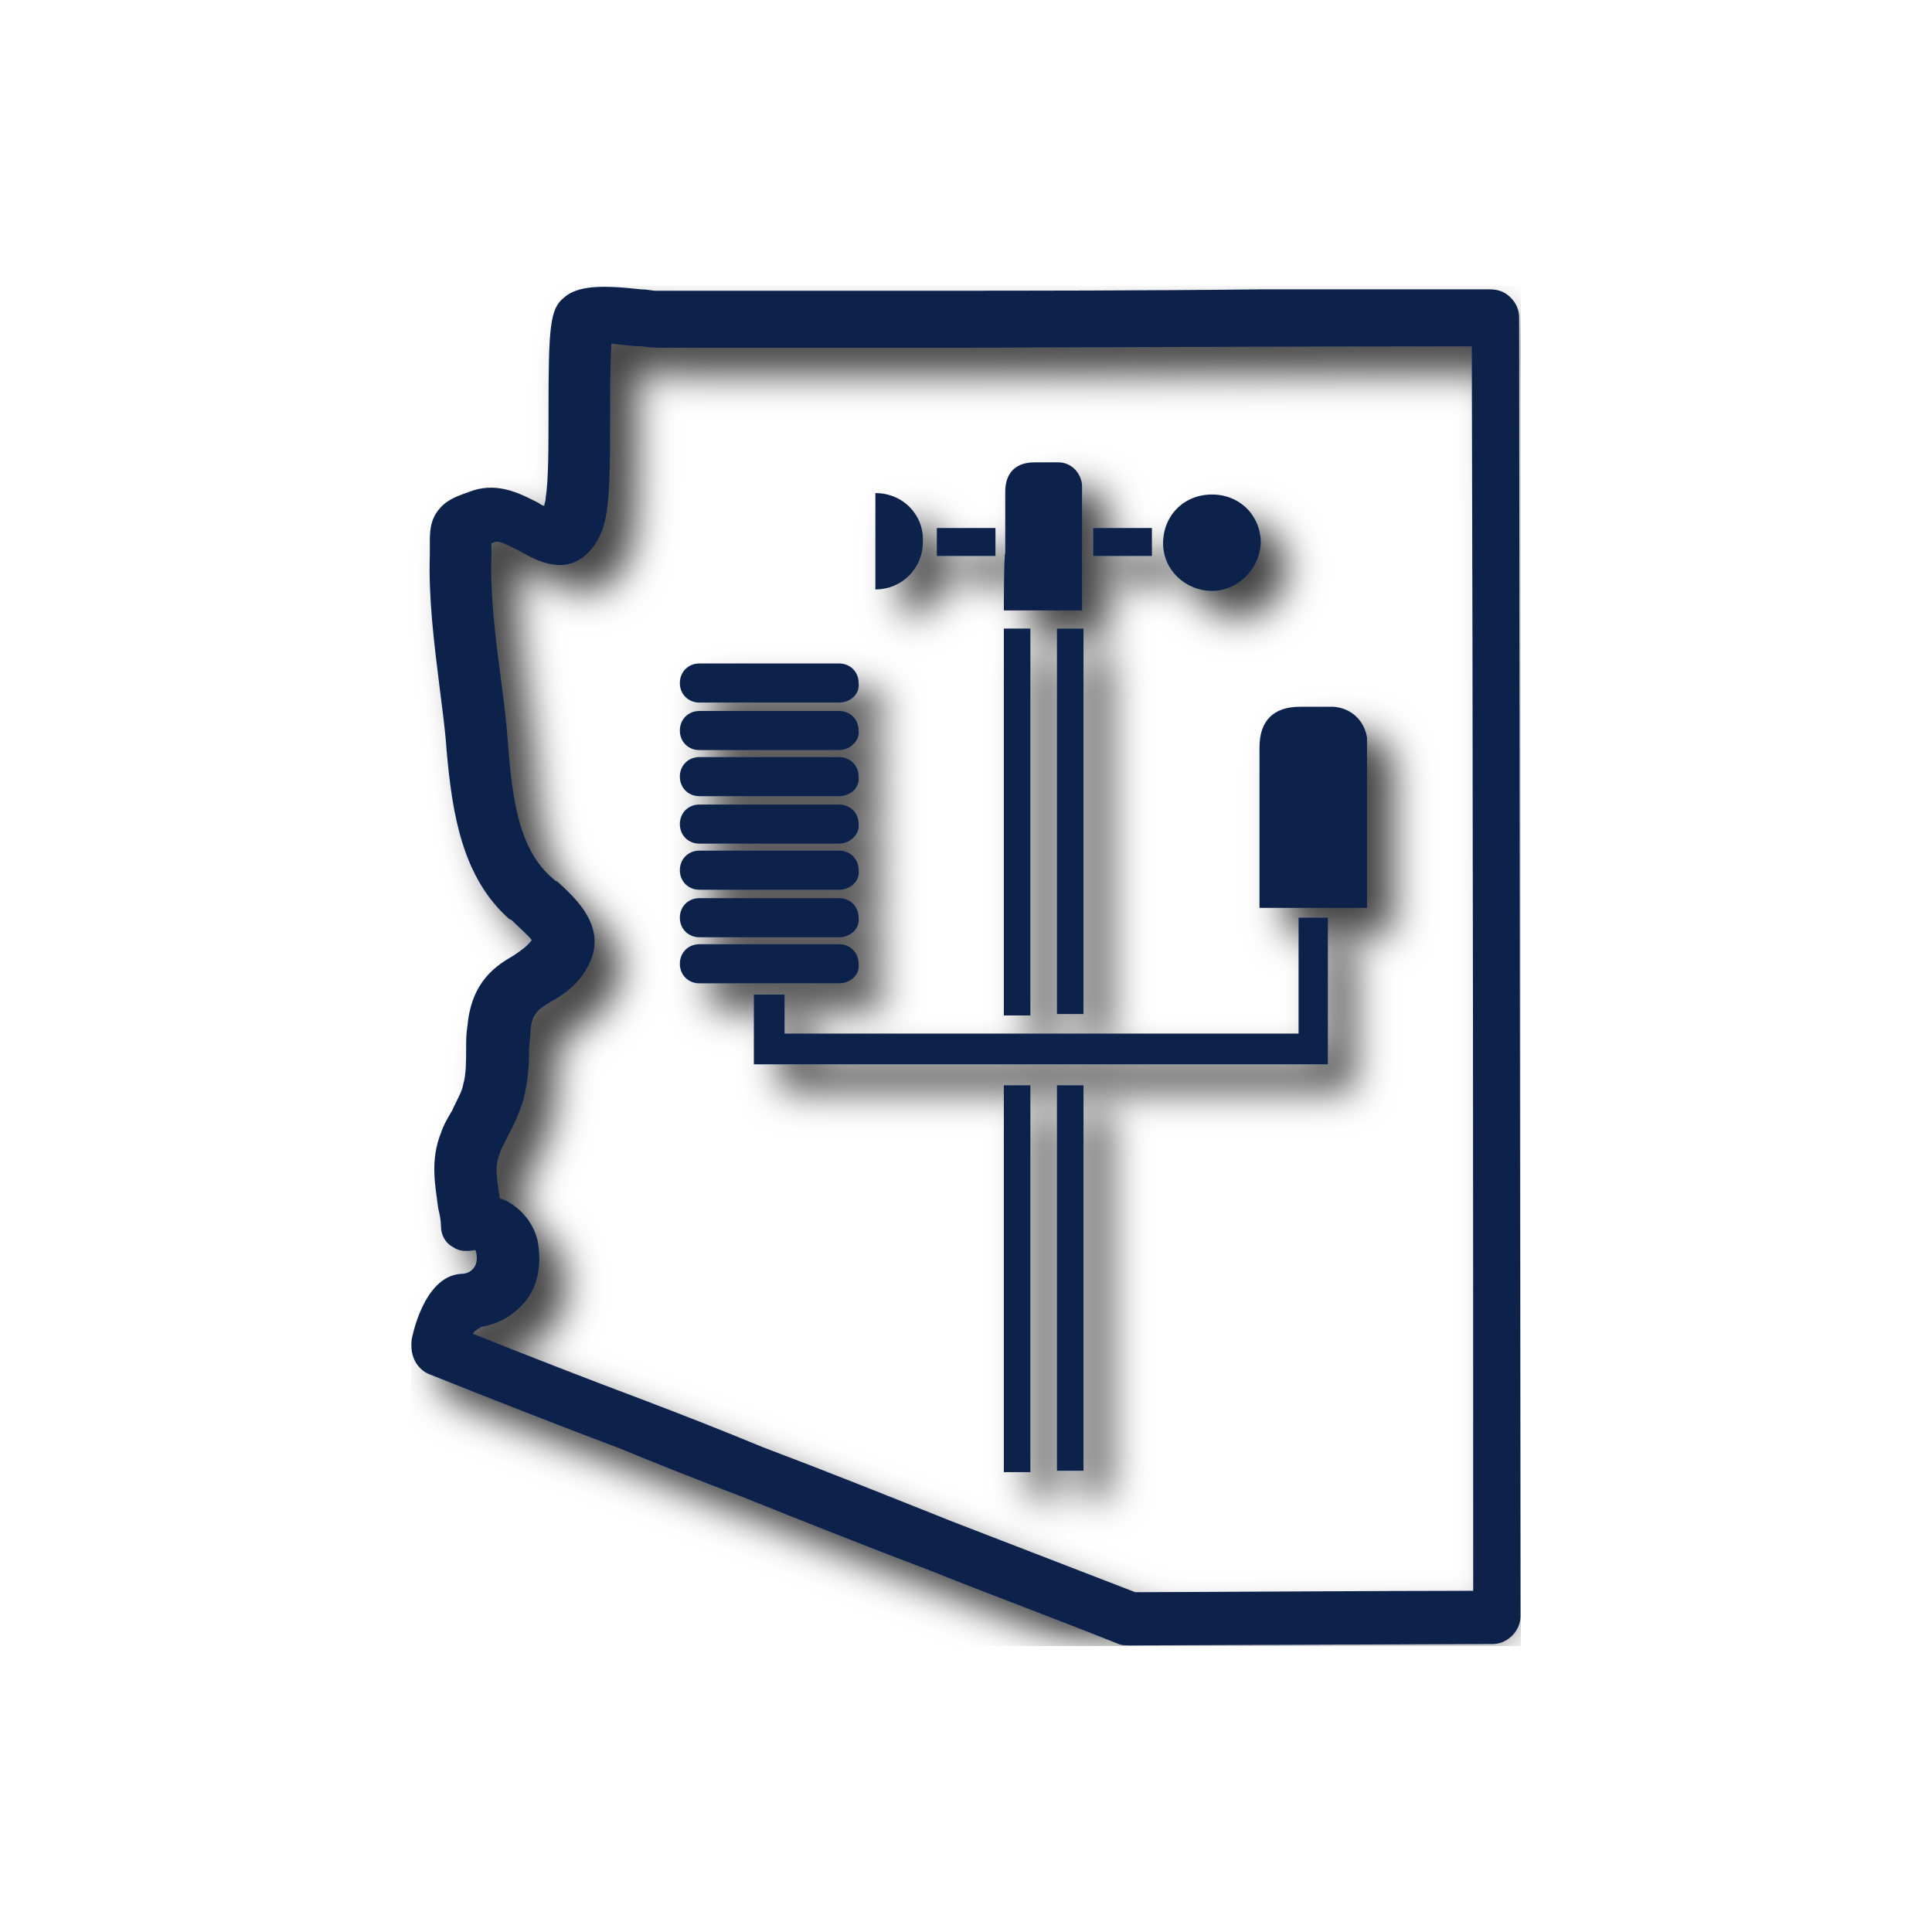
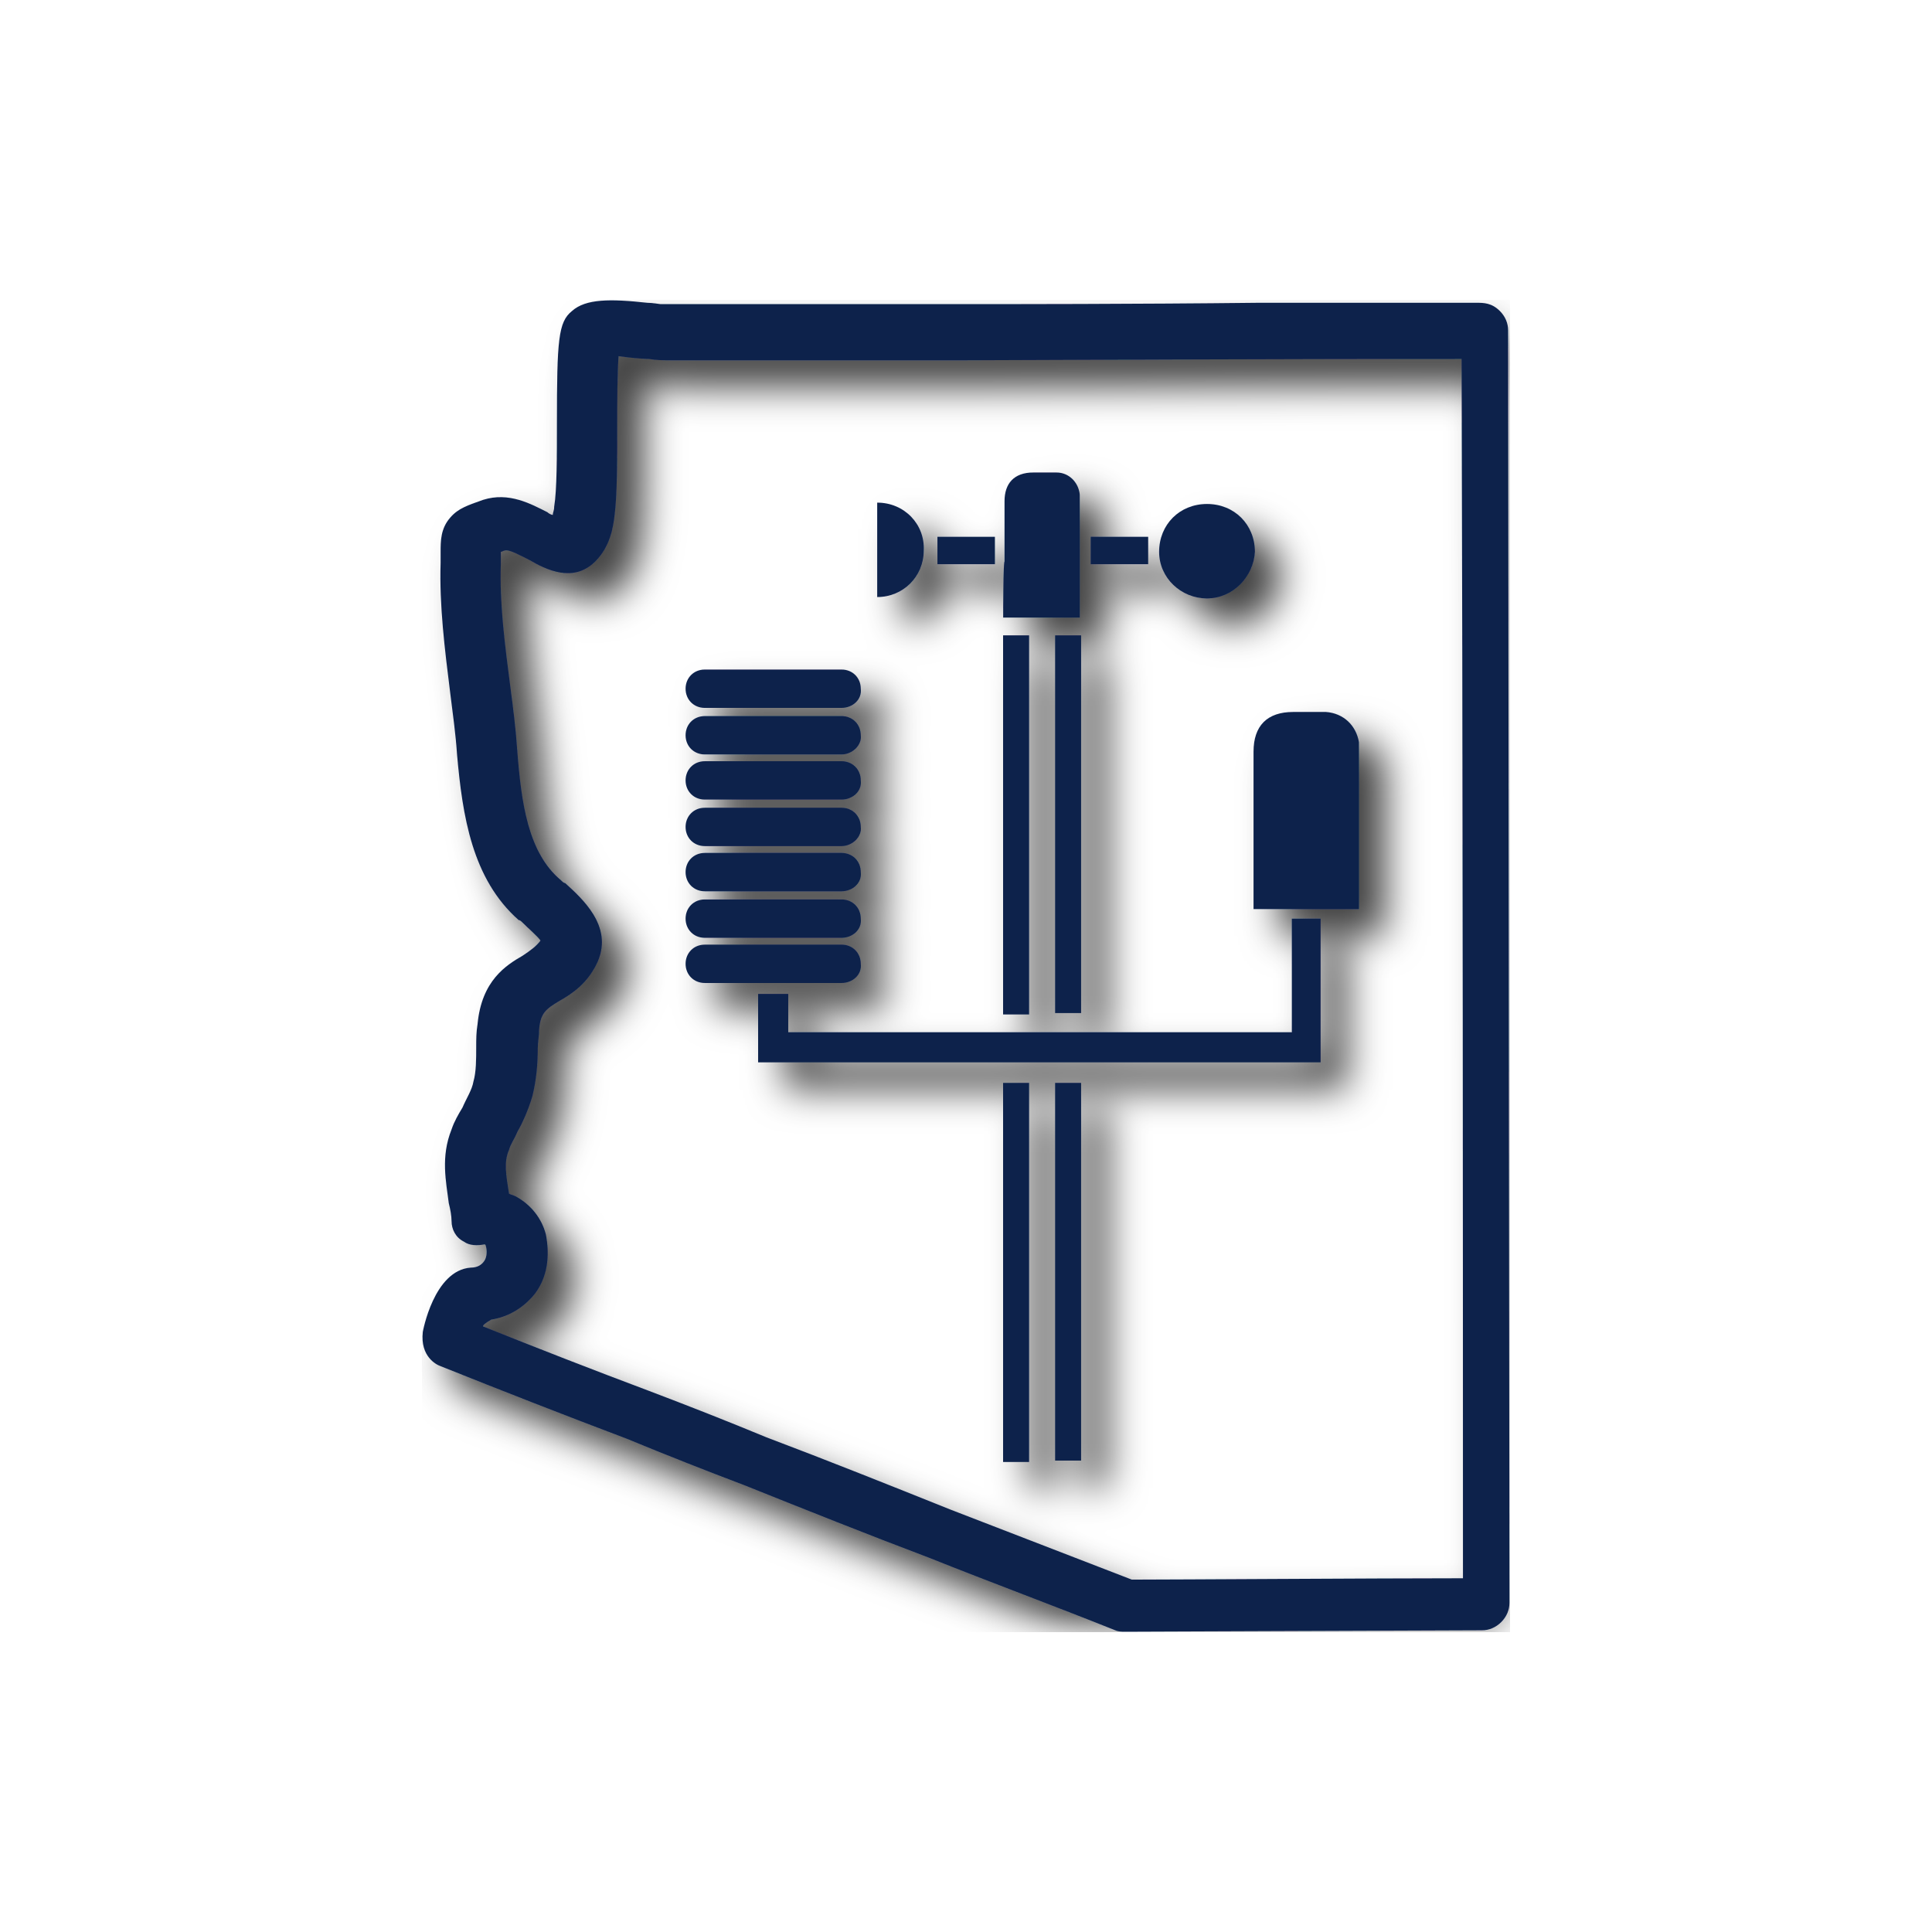
<svg xmlns="http://www.w3.org/2000/svg" id="Layer_1" data-name="Layer 1" viewBox="0 0 511.92 511.92">
  <defs>
-     <filter id="drop-shadow-1" x="109" y="75.96" width="293.92" height="360" filterUnits="userSpaceOnUse">
+     <filter id="drop-shadow-1" x="111.96" y="79.58" width="288" height="352.75" filterUnits="userSpaceOnUse">
      <feOffset dx="7" dy="7" />
      <feGaussianBlur result="blur" stdDeviation="5" />
      <feFlood flood-color="#000" flood-opacity=".75" />
      <feComposite in2="blur" operator="in" />
      <feComposite in="SourceGraphic" />
    </filter>
  </defs>
  <rect width="511.92" height="511.92" style="fill: #fff;" />
  <g style="filter: url(#drop-shadow-1);">
-     <path d="M298.93,435.96c-.74,0-1.85,0-2.59-.37-16.65-6.66-33.68-12.95-50.33-19.61-16.65-6.29-33.31-12.95-49.96-19.61-10.73-4.07-21.09-8.14-31.83-12.58-16.65-6.29-33.68-12.95-50.33-19.61-1.11-.37-5.55-2.59-4.81-9.25,0,0,2.96-16.65,12.95-17.39,1.85,0,2.96-.74,3.7-1.85.74-1.11.74-2.96.37-4.07,0,0,0-.37-.37-.37-1.85.37-4.07.37-5.55-.74-2.22-1.11-3.33-3.33-3.33-5.55,0-1.48-.37-3.33-.74-4.81-.74-5.92-2.22-12.58.74-19.98.74-2.22,1.85-4.07,2.96-5.92,1.11-2.59,2.59-4.81,2.96-7.03.74-2.59.74-5.92.74-9.25,0-2.22,0-4.07.37-6.29,1.11-11.84,7.77-15.91,12.21-18.5,2.22-1.48,3.7-2.59,4.81-4.07-.74-1.11-3.33-3.33-4.81-4.81-.37-.37-.74-.74-1.11-.74-12.58-11.1-15.17-28.13-16.65-44.78-.37-5.55-1.11-10.73-1.85-16.65-1.48-11.84-2.96-23.68-2.59-35.16v-2.96c0-2.96,0-6.29,2.59-9.25,2.22-2.59,4.81-3.33,8.88-4.81h0c7.03-2.22,12.95,1.11,17.39,3.33.37.37,1.11.74,1.48.74,0-.74.37-1.11.37-2.22.74-4.44.74-13.69.74-22.57,0-22.57.37-27.39,4.07-30.35,3.7-3.33,10.36-3.33,20.35-2.22,1.48,0,3.33.37,3.7.37h79.93c13.32,0,49.22,0,81.41-.37h59.21c1.85,0,4.07,0,6.29,2.22,1.48,1.48,2.22,3.33,2.22,5.18h0l.37,344.16c0,1.85-.74,3.7-2.22,5.18-1.48,1.48-3.33,2.22-5.18,2.22-9.99,0-87.71.37-96.59.37h0ZM125.37,353.43c14.8,5.92,29.98,11.84,44.78,17.39,10.73,4.07,21.09,8.14,31.83,12.58,16.65,6.29,33.31,12.95,49.96,19.61,16.28,6.29,32.57,12.58,48.85,18.87,11.1,0,67.35-.37,89.56-.37,0-243.87-.37-311.23-.37-329.73-12.58,0-46.63,0-134.7.37h-79.93c-1.11,0-2.96,0-5.18-.37-1.85,0-5.55-.37-8.14-.74-.37,4.81-.37,12.95-.37,18.87,0,9.62,0,18.87-.74,24.42-.37,2.96-1.11,8.14-5.18,12.21-5.92,5.92-13.32,2.22-17.76-.37-2.22-1.11-5.55-2.96-6.66-2.59h0c-.37,0-.74.37-1.11.37v3.33c-.37,10.73,1.11,21.83,2.59,33.31.74,5.55,1.48,11.47,1.85,17.02,1.11,14.43,2.96,27.76,11.84,35.16.37.37.74.74,1.11.74,4.44,4.07,12.95,11.47,8.88,21.09-2.59,5.92-7.03,8.88-10.36,10.73-3.7,2.22-5.18,3.33-5.55,7.77,0,1.85-.37,3.33-.37,5.18,0,4.07-.37,8.51-1.48,12.95-1.11,3.7-2.59,7.03-4.07,9.62-.74,1.85-1.85,3.33-2.22,4.81-1.48,3.33-.74,7.03,0,11.84.74.37,1.11.37,1.85.74,4.07,2.22,7.03,5.92,8.14,10.36,1.11,5.92.37,11.47-2.96,15.91-2.96,3.7-7.03,6.29-11.84,7.03-1.85,1.11-2.22,1.48-2.22,1.85h0ZM158.67,91.06h0ZM162,87.73,389.6,84.4h0ZM389.6,84.4h0Z" style="fill: #0c234b;" />
+     <path d="M298.06,432.34c-.73,0-1.81,0-2.54-.36-16.32-6.53-33-12.69-49.32-19.22-16.32-6.16-32.64-12.69-48.95-19.22-10.52-3.99-20.67-7.98-31.19-12.33-16.32-6.16-33-12.69-49.32-19.22-1.09-.36-5.44-2.54-4.71-9.07,0,0,2.9-16.32,12.69-17.04,1.81,0,2.9-.73,3.63-1.81.73-1.09.73-2.9.36-3.99,0,0,0-.36-.36-.36-1.81.36-3.99.36-5.44-.73-2.18-1.09-3.26-3.26-3.26-5.44,0-1.45-.36-3.26-.73-4.71-.73-5.8-2.18-12.33.73-19.58.73-2.18,1.81-3.99,2.9-5.8,1.09-2.54,2.54-4.71,2.9-6.89.73-2.54.73-5.8.73-9.07,0-2.18,0-3.99.36-6.16,1.09-11.6,7.61-15.59,11.97-18.13,2.18-1.45,3.63-2.54,4.71-3.99-.73-1.09-3.26-3.26-4.71-4.71-.36-.36-.73-.73-1.09-.73-12.33-10.88-14.87-27.56-16.32-43.88-.36-5.44-1.09-10.52-1.81-16.32-1.45-11.6-2.9-23.21-2.54-34.45v-2.9c0-2.9,0-6.16,2.54-9.07,2.18-2.54,4.71-3.26,8.7-4.71h0c6.89-2.18,12.69,1.09,17.04,3.26.36.36,1.09.73,1.45.73,0-.73.36-1.09.36-2.18.73-4.35.73-13.42.73-22.12,0-22.12.36-26.83,3.99-29.73,3.63-3.26,10.15-3.26,19.94-2.18,1.45,0,3.26.36,3.63.36h78.33c13.05,0,48.23,0,79.78-.36h58.02c1.81,0,3.99,0,6.16,2.18,1.45,1.45,2.18,3.26,2.18,5.08h0l.36,337.23c0,1.81-.73,3.63-2.18,5.08-1.45,1.45-3.26,2.18-5.08,2.18-9.79,0-85.94.36-94.64.36h0ZM128,351.47c14.5,5.8,29.37,11.6,43.88,17.04,10.52,3.99,20.67,7.98,31.19,12.33,16.32,6.16,32.64,12.69,48.95,19.22,15.96,6.16,31.91,12.33,47.87,18.49,10.88,0,66-.36,87.75-.36,0-238.97-.36-304.96-.36-323.09-12.33,0-45.69,0-131.99.36h-78.33c-1.09,0-2.9,0-5.08-.36-1.81,0-5.44-.36-7.98-.73-.36,4.71-.36,12.69-.36,18.49,0,9.43,0,18.49-.73,23.93-.36,2.9-1.09,7.98-5.08,11.97-5.8,5.8-13.05,2.18-17.41-.36-2.18-1.09-5.44-2.9-6.53-2.54h0c-.36,0-.73.36-1.09.36v3.26c-.36,10.52,1.09,21.39,2.54,32.64.73,5.44,1.45,11.24,1.81,16.68,1.09,14.14,2.9,27.2,11.6,34.45.36.36.73.73,1.09.73,4.35,3.99,12.69,11.24,8.7,20.67-2.54,5.8-6.89,8.7-10.15,10.52-3.63,2.18-5.08,3.26-5.44,7.61,0,1.81-.36,3.26-.36,5.08,0,3.99-.36,8.34-1.45,12.69-1.09,3.63-2.54,6.89-3.99,9.43-.73,1.81-1.81,3.26-2.18,4.71-1.45,3.26-.73,6.89,0,11.6.73.36,1.09.36,1.81.73,3.99,2.18,6.89,5.8,7.98,10.15,1.09,5.8.36,11.24-2.9,15.59-2.9,3.63-6.89,6.16-11.6,6.89-1.81,1.09-2.18,1.45-2.18,1.81h0ZM160.63,94.38h0ZM163.9,91.11,386.91,87.85h0ZM386.91,87.85h0Z" style="fill: #0c234b;" />
    <g>
-       <path d="M265.99,166.55h7.03v102.51h-7.03v-102.51h0Z" style="fill: #0c234b;" />
-       <path d="M287.09,268.69h-7.03v-102.14h7.03v102.14Z" style="fill: #0c234b;" />
-       <path d="M265.99,287.56h7.03v102.51h-7.03v-102.51h0Z" style="fill: #0c234b;" />
-       <path d="M287.09,389.7h-7.03v-102.14h7.03v102.14h0Z" style="fill: #0c234b;" />
-       <path d="M321.13,156.56c-7.03,0-12.95-5.55-12.95-12.58,0-7.4,5.55-12.95,12.95-12.95s12.95,5.55,12.95,12.95c-.37,6.66-5.92,12.58-12.95,12.58h0Z" style="fill: #0c234b;" />
-       <path d="M289.68,147.31v-7.4h15.54v7.4h-15.54Z" style="fill: #0c234b;" />
-       <path d="M248.23,147.31v-7.4h15.54v7.4h-15.54Z" style="fill: #0c234b;" />
-       <path d="M222.33,186.16h-37.01c-2.96,0-5.18-2.22-5.18-5.18h0c0-2.96,2.22-5.18,5.18-5.18h37.01c2.96,0,5.18,2.22,5.18,5.18h0c.37,2.96-2.22,5.18-5.18,5.18h0Z" style="fill: #0c234b;" />
-       <path d="M222.33,198.75h-37.01c-2.96,0-5.18-2.22-5.18-5.18h0c0-2.96,2.22-5.18,5.18-5.18h37.01c2.96,0,5.18,2.22,5.18,5.18h0c.37,2.59-2.22,5.18-5.18,5.18h0Z" style="fill: #0c234b;" />
-       <path d="M222.33,210.96h-37.01c-2.96,0-5.18-2.22-5.18-5.18h0c0-2.96,2.22-5.18,5.18-5.18h37.01c2.96,0,5.18,2.22,5.18,5.18h0c.37,2.96-2.22,5.18-5.18,5.18h0Z" style="fill: #0c234b;" />
-       <path d="M222.33,223.54h-37.01c-2.96,0-5.18-2.22-5.18-5.18h0c0-2.96,2.22-5.18,5.18-5.18h37.01c2.96,0,5.18,2.22,5.18,5.18h0c.37,2.59-2.22,5.18-5.18,5.18h0Z" style="fill: #0c234b;" />
-       <path d="M222.33,235.75h-37.01c-2.96,0-5.18-2.22-5.18-5.18h0c0-2.96,2.22-5.18,5.18-5.18h37.01c2.96,0,5.18,2.22,5.18,5.18h0c.37,2.96-2.22,5.18-5.18,5.18h0Z" style="fill: #0c234b;" />
-       <path d="M222.33,248.34h-37.01c-2.96,0-5.18-2.22-5.18-5.18h0c0-2.96,2.22-5.18,5.18-5.18h37.01c2.96,0,5.18,2.22,5.18,5.18h0c.37,2.96-2.22,5.18-5.18,5.18h0Z" style="fill: #0c234b;" />
-       <path d="M222.33,260.55h-37.01c-2.96,0-5.18-2.22-5.18-5.18h0c0-2.96,2.22-5.18,5.18-5.18h37.01c2.96,0,5.18,2.22,5.18,5.18h0c.37,2.96-2.22,5.18-5.18,5.18h0Z" style="fill: #0c234b;" />
-       <path d="M344.08,243.15v30.72h-136.19v-10.36h-8.14v18.5h152.1v-38.86h-7.77Z" style="fill: #0c234b;" />
-       <path d="M333.72,240.56h28.5v-45.15c-.74-4.44-4.07-7.77-8.88-8.14h-8.88c-7.03,0-10.73,3.7-10.73,10.73v22.2c0,.37,0,18.87,0,20.35h0Z" style="fill: #0c234b;" />
-       <path d="M265.99,161.74h20.72v-33.31c-.37-3.33-2.96-5.92-6.29-5.92h-6.29c-5.18,0-7.77,2.96-7.77,7.77v16.28c-.37.37-.37,14.06-.37,15.17h0Z" style="fill: #0c234b;" />
-       <path d="M231.95,130.65c7.4,0,12.95,5.92,12.58,12.95,0,7.03-5.55,12.58-12.58,12.58v-25.53h0Z" style="fill: #0c234b;" />
+       <path d="M265.79,168.35h6.89v100.45h-6.89v-100.45h0Z" style="fill: #0c234b;" />
+       <path d="M286.46,268.43h-6.89v-100.08h6.89v100.08Z" style="fill: #0c234b;" />
+       <path d="M265.79,286.93h6.89v100.45h-6.89v-100.45h0Z" style="fill: #0c234b;" />
+       <path d="M286.46,387.01h-6.89v-100.08h6.89v100.08h0Z" style="fill: #0c234b;" />
+       <path d="M319.82,158.56c-6.89,0-12.69-5.44-12.69-12.33,0-7.25,5.44-12.69,12.69-12.69s12.69,5.44,12.69,12.69c-.36,6.53-5.8,12.33-12.69,12.33h0Z" style="fill: #0c234b;" />
+       <path d="M289,149.49v-7.25h15.23v7.25h-15.23Z" style="fill: #0c234b;" />
+       <path d="M248.39,149.49v-7.25h15.23v7.25h-15.23Z" style="fill: #0c234b;" />
+       <path d="M223,187.57h-36.26c-2.9,0-5.08-2.18-5.08-5.08h0c0-2.9,2.18-5.08,5.08-5.08h36.26c2.9,0,5.08,2.18,5.08,5.08h0c.36,2.9-2.18,5.08-5.08,5.08h0Z" style="fill: #0c234b;" />
+       <path d="M223,199.9h-36.26c-2.9,0-5.08-2.18-5.08-5.08h0c0-2.9,2.18-5.08,5.08-5.08h36.26c2.9,0,5.08,2.18,5.08,5.08h0c.36,2.54-2.18,5.08-5.08,5.08h0Z" style="fill: #0c234b;" />
+       <path d="M223,211.86h-36.26c-2.9,0-5.08-2.18-5.08-5.08h0c0-2.9,2.18-5.08,5.08-5.08h36.26c2.9,0,5.08,2.18,5.08,5.08h0c.36,2.9-2.18,5.08-5.08,5.08h0Z" style="fill: #0c234b;" />
+       <path d="M223,224.19h-36.26c-2.9,0-5.08-2.18-5.08-5.08h0c0-2.9,2.18-5.08,5.08-5.08h36.26c2.9,0,5.08,2.18,5.08,5.08h0c.36,2.54-2.18,5.08-5.08,5.08h0Z" style="fill: #0c234b;" />
+       <path d="M223,236.16h-36.26c-2.9,0-5.08-2.18-5.08-5.08h0c0-2.9,2.18-5.08,5.08-5.08h36.26c2.9,0,5.08,2.18,5.08,5.08h0c.36,2.9-2.18,5.08-5.08,5.08h0Z" style="fill: #0c234b;" />
+       <path d="M223,248.49h-36.26c-2.9,0-5.08-2.18-5.08-5.08h0c0-2.9,2.18-5.08,5.08-5.08h36.26c2.9,0,5.08,2.18,5.08,5.08h0c.36,2.9-2.18,5.08-5.08,5.08h0Z" style="fill: #0c234b;" />
+       <path d="M223,260.46h-36.26c-2.9,0-5.08-2.18-5.08-5.08h0c0-2.9,2.18-5.08,5.08-5.08h36.26c2.9,0,5.08,2.18,5.08,5.08h0c.36,2.9-2.18,5.08-5.08,5.08h0Z" style="fill: #0c234b;" />
+       <path d="M342.3,243.41v30.1h-133.44v-10.15h-7.98v18.13h149.04v-38.07h-7.62Z" style="fill: #0c234b;" />
+       <path d="M332.15,240.87h27.92v-44.24c-.73-4.35-3.99-7.61-8.7-7.98h-8.7c-6.89,0-10.52,3.63-10.52,10.52v21.76c0,.36,0,18.49,0,19.94h0Z" style="fill: #0c234b;" />
+       <path d="M265.79,163.64h20.31v-32.64c-.36-3.26-2.9-5.8-6.16-5.8h-6.16c-5.08,0-7.61,2.9-7.61,7.61v15.96c-.36.36-.36,13.78-.36,14.87h0Z" style="fill: #0c234b;" />
+       <path d="M232.43,133.18c7.25,0,12.69,5.8,12.33,12.69,0,6.89-5.44,12.33-12.33,12.33v-25.02h0Z" style="fill: #0c234b;" />
    </g>
  </g>
</svg>
